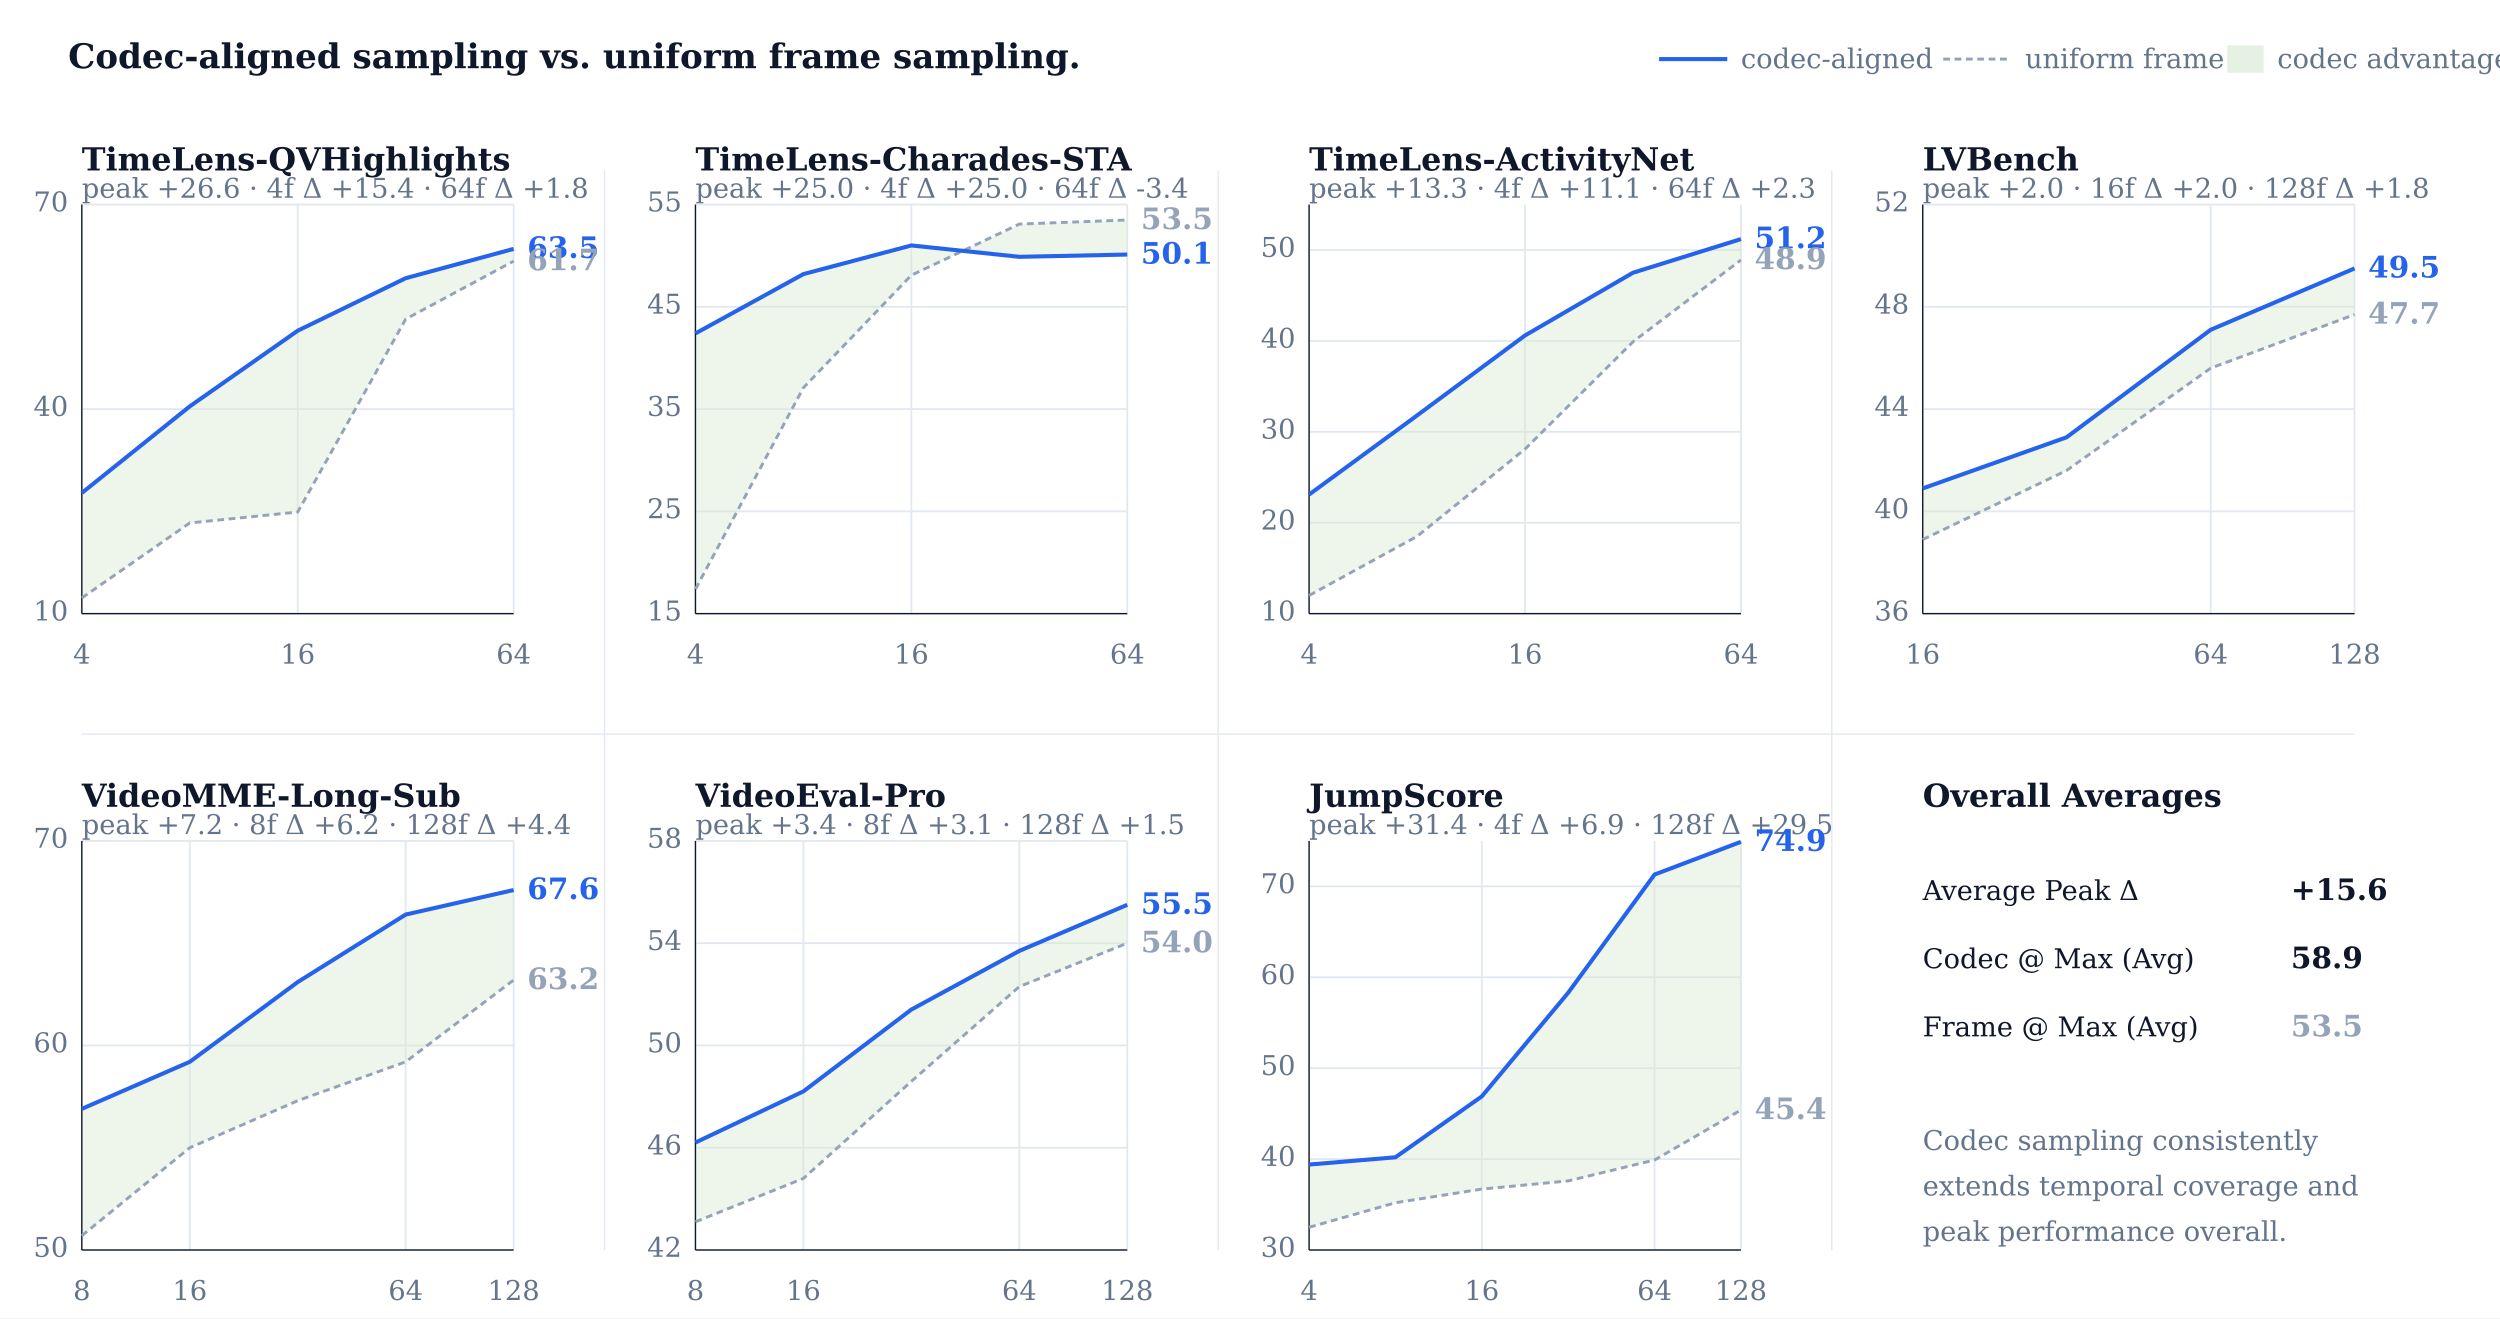
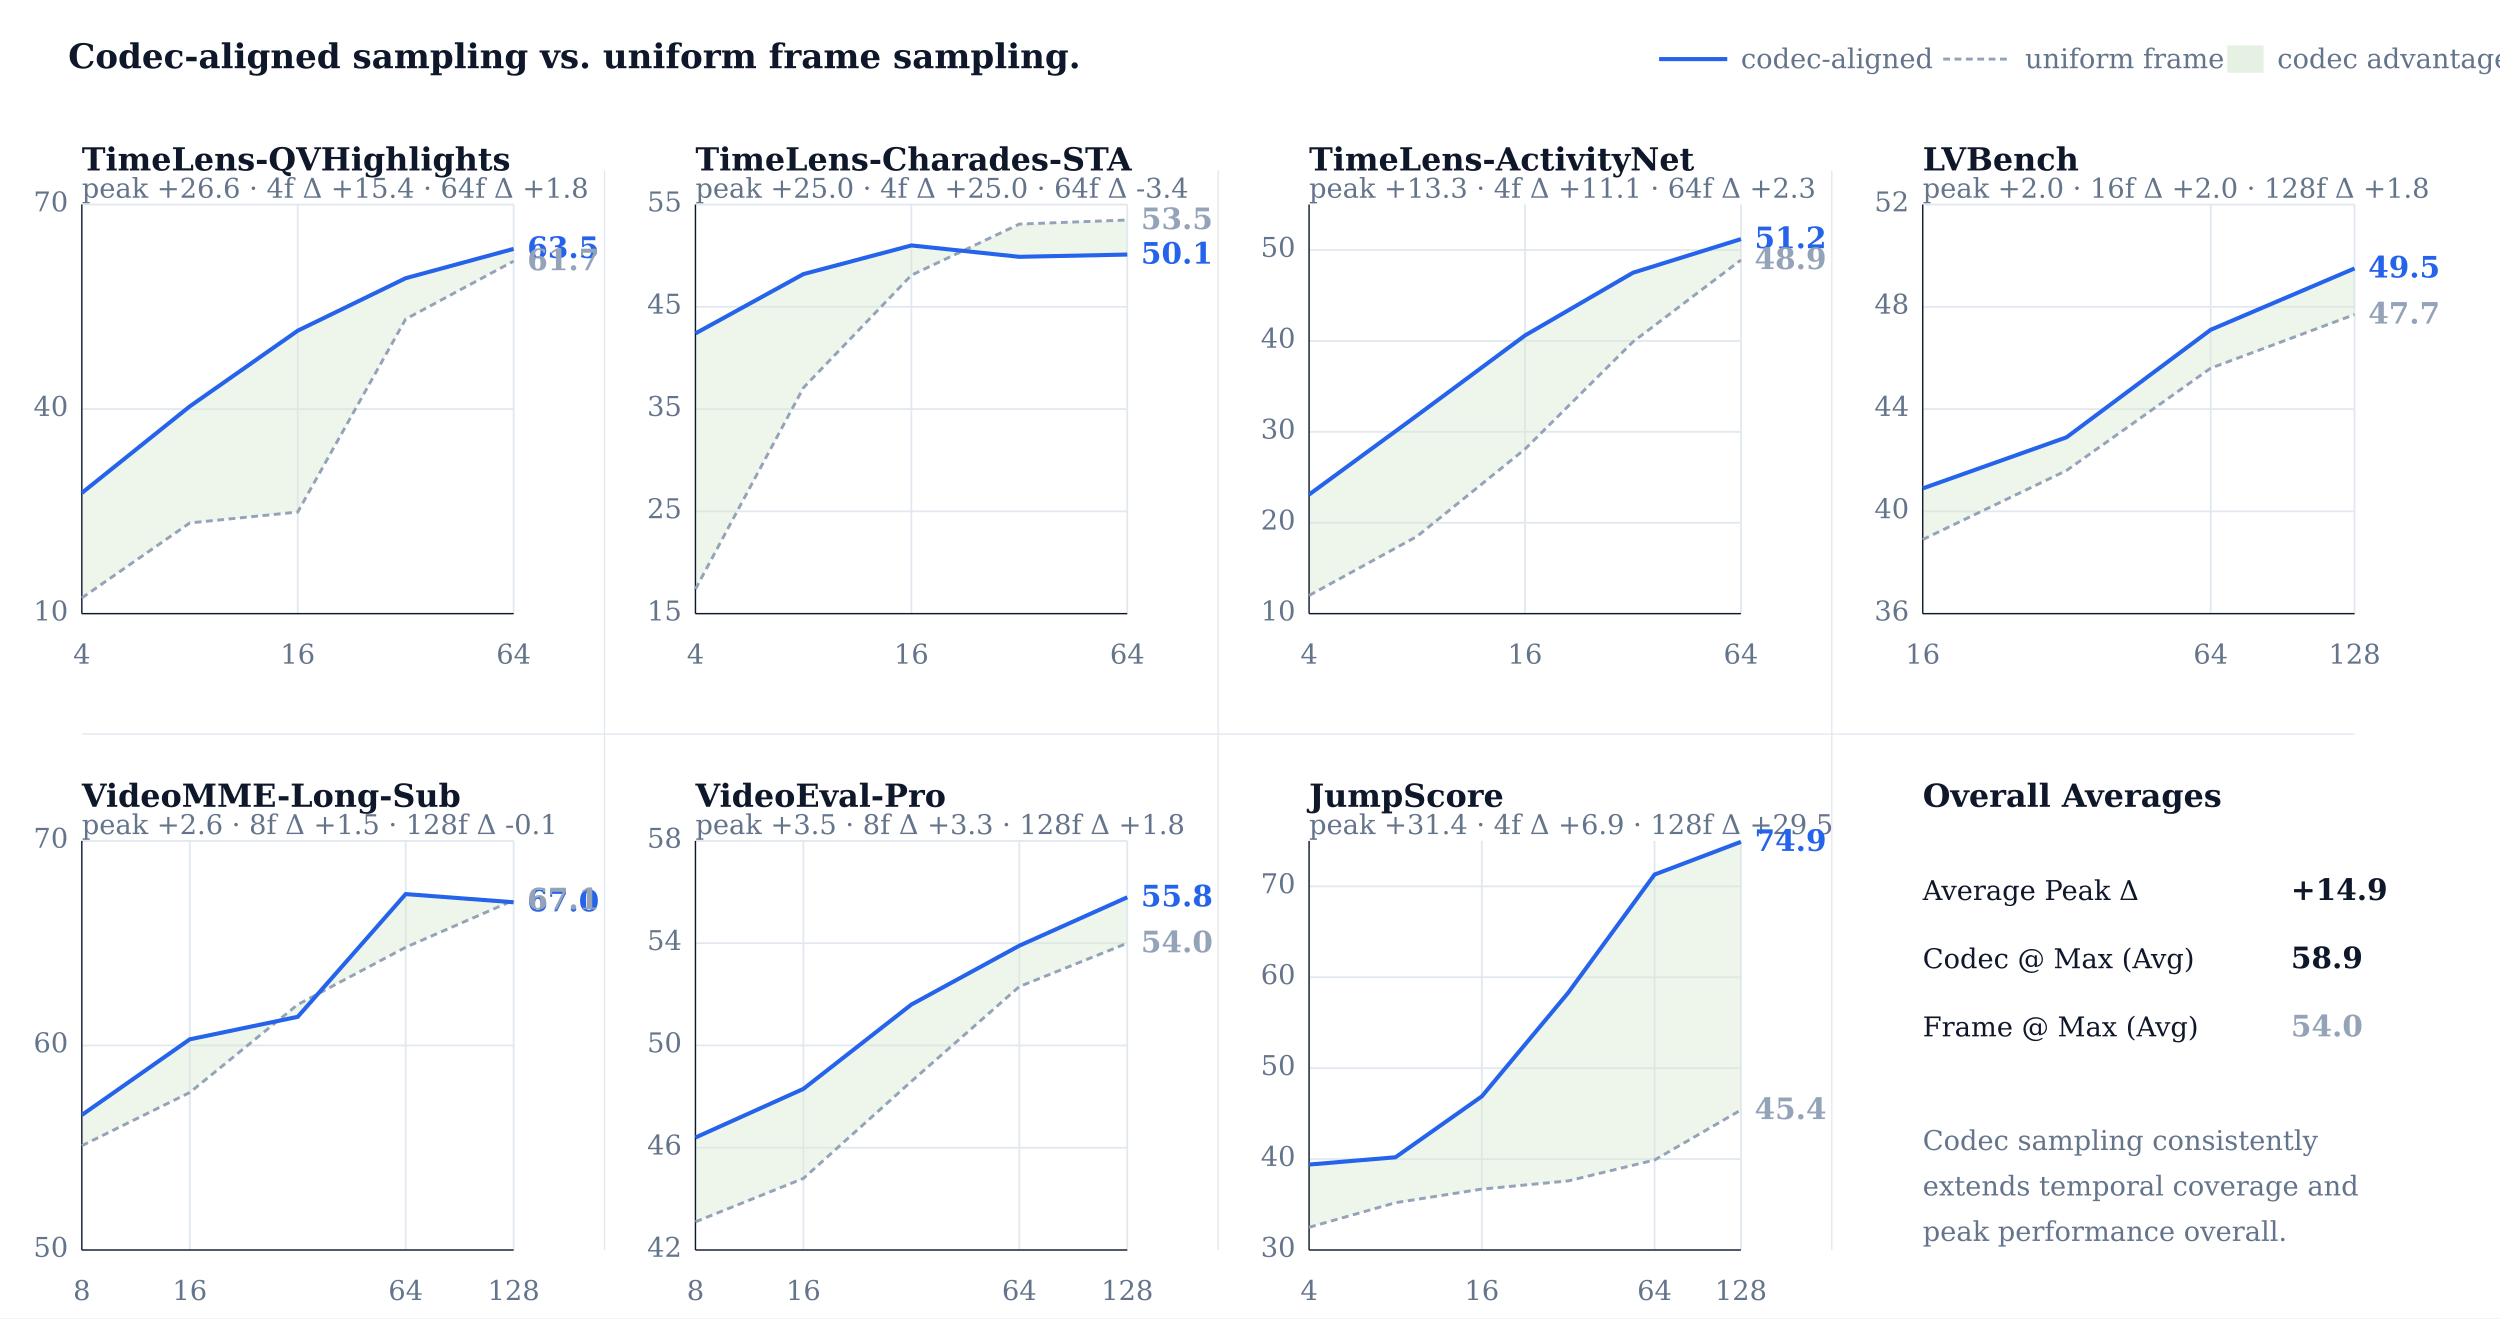
<svg xmlns="http://www.w3.org/2000/svg" width="1100" height="580" viewBox="0 0 1100 580" role="img" aria-labelledby="title desc">
  <defs>
    <style>
@keyframes cvf-fade{from{opacity:0}to{opacity:1}}
@keyframes cvf-draw{from{stroke-dashoffset:900}to{stroke-dashoffset:0}}
g[id^="cvf-panel-"]{animation:cvf-fade .4s ease-out both}
.codec-line{stroke:#2563eb;stroke-dasharray:900;animation:cvf-draw 1.2s ease-out .35s both}
.frame-line{stroke:#94a3b8}
.caption{font:600 15px "DejaVu Serif", "Nimbus Roman", "Times New Roman", "Times", serif;fill:#0f172a}
.panel-title{font:600 14px "DejaVu Serif", "Nimbus Roman", "Times New Roman", "Times", serif;fill:#0f172a}
.subhead{font:12px "DejaVu Serif", "Nimbus Roman", "Times New Roman", "Times", serif;fill:#64748b}
.tick{font:12px "DejaVu Serif", "Nimbus Roman", "Times New Roman", "Times", serif;fill:#64748b}
.score-codec{font:bold 13px "DejaVu Serif", "Nimbus Roman", "Times New Roman", "Times", serif;fill:#2563eb}
.score-frame{font:bold 13px "DejaVu Serif", "Nimbus Roman", "Times New Roman", "Times", serif;fill:#94a3b8}
.axis{stroke:#0f172a;stroke-width:0.6}
.grid{stroke:#e2e8f0;stroke-width:0.8}
.advantage{fill:#d4e8d0}
.summary-text{fill:#0f172a}
.muted-text{fill:#64748b}
</style>
  </defs>
  <rect width="1100" height="580" fill="#ffffff" />
  <line x1="36" y1="323" x2="1036" y2="323" stroke-width="0.6" stroke="#e2e8f0" />
  <line x1="266" y1="75" x2="266" y2="550" stroke-width="0.6" stroke="#e2e8f0" />
  <line x1="536" y1="75" x2="536" y2="550" stroke-width="0.6" stroke="#e2e8f0" />
  <line x1="806" y1="75" x2="806" y2="550" stroke-width="0.6" stroke="#e2e8f0" />
  <text class="caption" x="30" y="30">Codec-aligned sampling vs. uniform frame sampling.</text>
  <g transform="translate(730, 26)">
    <line x1="0" y1="0" x2="30" y2="0" stroke-width="1.8" stroke="#2563eb" />
    <text class="tick" x="36" y="4">codec-aligned</text>
    <line x1="125" y1="0" x2="155" y2="0" stroke-width="1.3" stroke-dasharray="3 2" stroke="#94a3b8" />
    <text class="tick" x="161" y="4">uniform frame</text>
    <rect x="250" y="-6" width="16" height="12" opacity="0.6" fill="#d4e8d0" />
    <text class="tick" x="272" y="4">codec advantage</text>
  </g>
  <g id="cvf-panel-0" transform="translate(-12.00,-24.00)" style="animation-delay:0.00s">
    <text x="48" y="99" class="panel-title">TimeLens-QVHighlights</text>
    <text x="48" y="111" class="subhead">peak +26.6  ·  4f Δ +15.4  ·  64f Δ +1.8</text>
    <line x1="48" y1="294.0" x2="238" y2="294.0" class="grid" />
    <text x="42" y="297.0" text-anchor="end" class="tick">10</text>
    <line x1="48" y1="204.0" x2="238" y2="204.0" class="grid" />
    <text x="42" y="207.0" text-anchor="end" class="tick">40</text>
    <line x1="48" y1="114.0" x2="238" y2="114.0" class="grid" />
    <text x="42" y="117.0" text-anchor="end" class="tick">70</text>
    <text x="48.0" y="316.0" text-anchor="middle" class="tick">4</text>
    <line class="grid" x1="48.0" y1="114" x2="48.0" y2="294" />
    <text x="143.0" y="316.0" text-anchor="middle" class="tick">16</text>
    <line class="grid" x1="143.0" y1="114" x2="143.0" y2="294" />
    <text x="238.0" y="316.0" text-anchor="middle" class="tick">64</text>
    <line class="grid" x1="238.0" y1="114" x2="238.0" y2="294" />
    <polygon points="48.0,287.1 95.5,254.1 143.0,249.3 190.5,164.4 238.0,138.9 238.0,133.5 190.5,146.4 143.0,169.5 95.5,202.8 48.0,240.9" opacity="0.4" class="advantage" />
    <line x1="48" y1="114" x2="48" y2="294" class="axis" />
    <line x1="48" y1="294" x2="238" y2="294" class="axis" />
    <polyline points="48.0,287.1 95.5,254.1 143.0,249.3 190.5,164.4 238.0,138.9" fill="none" stroke-width="1.3" stroke-dasharray="3 2" class="frame-line" />
    <polyline class="codec-line" points="48.0,240.9 95.5,202.8 143.0,169.5 190.5,146.4 238.0,133.5" fill="none" stroke-width="1.8" />
    <text x="244" y="137.5" class="score-codec">63.5</text>
    <text x="244" y="142.9" class="score-frame">61.7</text>
  </g>
  <g id="cvf-panel-1" transform="translate(258.00,-24.00)" style="animation-delay:0.08s">
    <text x="48" y="99" class="panel-title">TimeLens-Charades-STA</text>
    <text x="48" y="111" class="subhead">peak +25.0  ·  4f Δ +25.0  ·  64f Δ -3.4</text>
    <line x1="48" y1="294.0" x2="238" y2="294.0" class="grid" />
    <text x="42" y="297.0" text-anchor="end" class="tick">15</text>
    <line x1="48" y1="249.0" x2="238" y2="249.0" class="grid" />
    <text x="42" y="252.0" text-anchor="end" class="tick">25</text>
    <line x1="48" y1="204.0" x2="238" y2="204.0" class="grid" />
    <text x="42" y="207.0" text-anchor="end" class="tick">35</text>
    <line x1="48" y1="159.0" x2="238" y2="159.0" class="grid" />
    <text x="42" y="162.0" text-anchor="end" class="tick">45</text>
    <line x1="48" y1="114.0" x2="238" y2="114.0" class="grid" />
    <text x="42" y="117.0" text-anchor="end" class="tick">55</text>
    <text x="48.0" y="316.0" text-anchor="middle" class="tick">4</text>
    <line class="grid" x1="48.0" y1="114" x2="48.0" y2="294" />
    <text x="143.0" y="316.0" text-anchor="middle" class="tick">16</text>
    <line class="grid" x1="143.0" y1="114" x2="143.0" y2="294" />
    <text x="238.0" y="316.0" text-anchor="middle" class="tick">64</text>
    <line class="grid" x1="238.0" y1="114" x2="238.0" y2="294" />
    <polygon points="48.0,283.2 95.5,194.6 143.0,145.1 190.5,122.6 238.0,120.8 238.0,136.0 190.5,137.0 143.0,132.0 95.5,144.6 48.0,170.7" opacity="0.4" class="advantage" />
    <line x1="48" y1="114" x2="48" y2="294" class="axis" />
    <line x1="48" y1="294" x2="238" y2="294" class="axis" />
    <polyline points="48.0,283.2 95.5,194.6 143.0,145.1 190.5,122.6 238.0,120.8" fill="none" stroke-width="1.3" stroke-dasharray="3 2" class="frame-line" />
    <polyline class="codec-line" points="48.0,170.7 95.5,144.6 143.0,132.0 190.5,137.0 238.0,136.0" fill="none" stroke-width="1.8" />
    <text x="244" y="140.0" class="score-codec">50.1</text>
    <text x="244" y="124.8" class="score-frame">53.5</text>
  </g>
  <g id="cvf-panel-2" transform="translate(528.00,-24.00)" style="animation-delay:0.16s">
    <text x="48" y="99" class="panel-title">TimeLens-ActivityNet</text>
    <text x="48" y="111" class="subhead">peak +13.3  ·  4f Δ +11.1  ·  64f Δ +2.3</text>
    <line x1="48" y1="294.0" x2="238" y2="294.0" class="grid" />
    <text x="42" y="297.0" text-anchor="end" class="tick">10</text>
    <line x1="48" y1="254.0" x2="238" y2="254.0" class="grid" />
    <text x="42" y="257.0" text-anchor="end" class="tick">20</text>
    <line x1="48" y1="214.0" x2="238" y2="214.0" class="grid" />
    <text x="42" y="217.0" text-anchor="end" class="tick">30</text>
    <line x1="48" y1="174.0" x2="238" y2="174.0" class="grid" />
    <text x="42" y="177.0" text-anchor="end" class="tick">40</text>
    <line x1="48" y1="134.0" x2="238" y2="134.0" class="grid" />
    <text x="42" y="137.0" text-anchor="end" class="tick">50</text>
    <text x="48.0" y="316.0" text-anchor="middle" class="tick">4</text>
    <line class="grid" x1="48.0" y1="114" x2="48.0" y2="294" />
    <text x="143.0" y="316.0" text-anchor="middle" class="tick">16</text>
    <line class="grid" x1="143.0" y1="114" x2="143.0" y2="294" />
    <text x="238.0" y="316.0" text-anchor="middle" class="tick">64</text>
    <line class="grid" x1="238.0" y1="114" x2="238.0" y2="294" />
    <polygon points="48.0,286.0 95.5,260.0 143.0,221.6 190.5,174.4 238.0,138.4 238.0,129.2 190.5,144.0 143.0,171.6 95.5,206.8 48.0,241.6" opacity="0.4" class="advantage" />
    <line x1="48" y1="114" x2="48" y2="294" class="axis" />
    <line x1="48" y1="294" x2="238" y2="294" class="axis" />
    <polyline points="48.0,286.0 95.5,260.0 143.0,221.6 190.5,174.4 238.0,138.4" fill="none" stroke-width="1.3" stroke-dasharray="3 2" class="frame-line" />
    <polyline class="codec-line" points="48.0,241.6 95.5,206.8 143.0,171.6 190.5,144.0 238.0,129.2" fill="none" stroke-width="1.8" />
    <text x="244" y="133.2" class="score-codec">51.2</text>
    <text x="244" y="142.4" class="score-frame">48.9</text>
  </g>
  <g id="cvf-panel-3" transform="translate(798.00,-24.00)" style="animation-delay:0.24s">
    <text x="48" y="99" class="panel-title">LVBench</text>
    <text x="48" y="111" class="subhead">peak +2.0  ·  16f Δ +2.0  ·  128f Δ +1.8</text>
    <line x1="48" y1="294.0" x2="238" y2="294.0" class="grid" />
    <text x="42" y="297.0" text-anchor="end" class="tick">36</text>
    <line x1="48" y1="249.0" x2="238" y2="249.0" class="grid" />
    <text x="42" y="252.0" text-anchor="end" class="tick">40</text>
    <line x1="48" y1="204.0" x2="238" y2="204.0" class="grid" />
    <text x="42" y="207.0" text-anchor="end" class="tick">44</text>
    <line x1="48" y1="159.0" x2="238" y2="159.0" class="grid" />
    <text x="42" y="162.0" text-anchor="end" class="tick">48</text>
    <line x1="48" y1="114.0" x2="238" y2="114.0" class="grid" />
    <text x="42" y="117.0" text-anchor="end" class="tick">52</text>
    <text x="48.0" y="316.0" text-anchor="middle" class="tick">16</text>
    <line class="grid" x1="48.0" y1="114" x2="48.0" y2="294" />
    <text x="174.7" y="316.0" text-anchor="middle" class="tick">64</text>
    <line class="grid" x1="174.7" y1="114" x2="174.7" y2="294" />
    <text x="238.0" y="316.0" text-anchor="middle" class="tick">128</text>
    <line class="grid" x1="238.0" y1="114" x2="238.0" y2="294" />
    <polygon points="48.0,261.4 111.3,231.0 174.7,186.0 238.0,162.4 238.0,142.1 174.7,169.1 111.3,216.4 48.0,238.9" opacity="0.4" class="advantage" />
    <line x1="48" y1="114" x2="48" y2="294" class="axis" />
    <line x1="48" y1="294" x2="238" y2="294" class="axis" />
    <polyline points="48.0,261.4 111.3,231.0 174.7,186.0 238.0,162.4" fill="none" stroke-width="1.3" stroke-dasharray="3 2" class="frame-line" />
    <polyline class="codec-line" points="48.0,238.9 111.3,216.4 174.7,169.1 238.0,142.1" fill="none" stroke-width="1.8" />
    <text x="244" y="146.1" class="score-codec">49.5</text>
    <text x="244" y="166.4" class="score-frame">47.7</text>
  </g>
  <g id="cvf-panel-4" transform="translate(-12.00,256.00)" style="animation-delay:0.32s">
    <text x="48" y="99" class="panel-title">VideoMME-Long-Sub</text>
-     <text x="48" y="111" class="subhead">peak +7.2  ·  8f Δ +6.2  ·  128f Δ +4.4</text>
+     <text x="48" y="111" class="subhead">peak +2.6  ·  8f Δ +1.5  ·  128f Δ -0.1</text>
    <line x1="48" y1="294.0" x2="238" y2="294.0" class="grid" />
    <text x="42" y="297.0" text-anchor="end" class="tick">50</text>
    <line x1="48" y1="204.0" x2="238" y2="204.0" class="grid" />
    <text x="42" y="207.0" text-anchor="end" class="tick">60</text>
    <line x1="48" y1="114.0" x2="238" y2="114.0" class="grid" />
    <text x="42" y="117.0" text-anchor="end" class="tick">70</text>
    <text x="48.0" y="316.0" text-anchor="middle" class="tick">8</text>
    <line class="grid" x1="48.0" y1="114" x2="48.0" y2="294" />
    <text x="95.5" y="316.0" text-anchor="middle" class="tick">16</text>
    <line class="grid" x1="95.5" y1="114" x2="95.5" y2="294" />
    <text x="190.5" y="316.0" text-anchor="middle" class="tick">64</text>
    <line class="grid" x1="190.5" y1="114" x2="190.5" y2="294" />
    <text x="238.0" y="316.0" text-anchor="middle" class="tick">128</text>
    <line class="grid" x1="238.0" y1="114" x2="238.0" y2="294" />
-     <polygon points="48.0,287.7 95.5,249.0 143.0,228.3 190.5,211.2 238.0,175.2 238.0,135.6 190.5,146.4 143.0,176.1 95.5,211.2 48.0,231.9" opacity="0.4" class="advantage" />
-     <line x1="48" y1="114" x2="48" y2="294" class="axis" />
-     <line x1="48" y1="294" x2="238" y2="294" class="axis" />
-     <polyline points="48.0,287.7 95.5,249.0 143.0,228.3 190.5,211.2 238.0,175.2" fill="none" stroke-width="1.3" stroke-dasharray="3 2" class="frame-line" />
-     <polyline class="codec-line" points="48.0,231.9 95.5,211.2 143.0,176.1 190.5,146.4 238.0,135.6" fill="none" stroke-width="1.8" />
-     <text x="244" y="139.6" class="score-codec">67.6</text>
-     <text x="244" y="179.2" class="score-frame">63.2</text>
+     <polygon points="48.0,248.1 95.5,224.7 143.0,186.0 190.5,160.8 238.0,140.1 238.0,141.0 190.5,137.4 143.0,191.4 95.5,201.3 48.0,234.6" opacity="0.4" class="advantage" />
+     <line x1="48" y1="114" x2="48" y2="294" class="axis" />
+     <line x1="48" y1="294" x2="238" y2="294" class="axis" />
+     <polyline points="48.0,248.1 95.5,224.7 143.0,186.0 190.5,160.8 238.0,140.1" fill="none" stroke-width="1.3" stroke-dasharray="3 2" class="frame-line" />
+     <polyline class="codec-line" points="48.0,234.6 95.5,201.3 143.0,191.4 190.5,137.4 238.0,141.0" fill="none" stroke-width="1.8" />
+     <text x="244" y="145.0" class="score-codec">67.0</text>
+     <text x="244" y="144.1" class="score-frame">67.1</text>
  </g>
  <g id="cvf-panel-5" transform="translate(258.00,256.00)" style="animation-delay:0.40s">
    <text x="48" y="99" class="panel-title">VideoEval-Pro</text>
-     <text x="48" y="111" class="subhead">peak +3.4  ·  8f Δ +3.1  ·  128f Δ +1.5</text>
+     <text x="48" y="111" class="subhead">peak +3.5  ·  8f Δ +3.3  ·  128f Δ +1.8</text>
    <line x1="48" y1="294.0" x2="238" y2="294.0" class="grid" />
    <text x="42" y="297.0" text-anchor="end" class="tick">42</text>
    <line x1="48" y1="249.0" x2="238" y2="249.0" class="grid" />
    <text x="42" y="252.0" text-anchor="end" class="tick">46</text>
    <line x1="48" y1="204.0" x2="238" y2="204.0" class="grid" />
    <text x="42" y="207.0" text-anchor="end" class="tick">50</text>
    <line x1="48" y1="159.0" x2="238" y2="159.0" class="grid" />
    <text x="42" y="162.0" text-anchor="end" class="tick">54</text>
    <line x1="48" y1="114.0" x2="238" y2="114.0" class="grid" />
    <text x="42" y="117.0" text-anchor="end" class="tick">58</text>
    <text x="48.0" y="316.0" text-anchor="middle" class="tick">8</text>
    <line class="grid" x1="48.0" y1="114" x2="48.0" y2="294" />
    <text x="95.5" y="316.0" text-anchor="middle" class="tick">16</text>
    <line class="grid" x1="95.5" y1="114" x2="95.5" y2="294" />
    <text x="190.5" y="316.0" text-anchor="middle" class="tick">64</text>
    <line class="grid" x1="190.5" y1="114" x2="190.5" y2="294" />
    <text x="238.0" y="316.0" text-anchor="middle" class="tick">128</text>
    <line class="grid" x1="238.0" y1="114" x2="238.0" y2="294" />
-     <polygon points="48.0,281.6 95.5,262.5 143.0,219.8 190.5,178.1 238.0,159.0 238.0,142.1 190.5,162.4 143.0,188.2 95.5,224.2 48.0,246.7" opacity="0.4" class="advantage" />
+     <polygon points="48.0,281.6 95.5,262.5 143.0,219.8 190.5,178.1 238.0,159.0 238.0,138.8 190.5,160.1 143.0,186.0 95.5,223.1 48.0,244.5" opacity="0.4" class="advantage" />
    <line x1="48" y1="114" x2="48" y2="294" class="axis" />
    <line x1="48" y1="294" x2="238" y2="294" class="axis" />
    <polyline points="48.0,281.6 95.5,262.5 143.0,219.8 190.5,178.1 238.0,159.0" fill="none" stroke-width="1.3" stroke-dasharray="3 2" class="frame-line" />
-     <polyline class="codec-line" points="48.0,246.7 95.5,224.2 143.0,188.2 190.5,162.4 238.0,142.1" fill="none" stroke-width="1.8" />
-     <text x="244" y="146.1" class="score-codec">55.5</text>
+     <polyline class="codec-line" points="48.0,244.5 95.5,223.1 143.0,186.0 190.5,160.1 238.0,138.8" fill="none" stroke-width="1.8" />
+     <text x="244" y="142.8" class="score-codec">55.8</text>
    <text x="244" y="163.0" class="score-frame">54.0</text>
  </g>
  <g id="cvf-panel-6" transform="translate(528.00,256.00)" style="animation-delay:0.48s">
    <text x="48" y="99" class="panel-title">JumpScore</text>
    <text x="48" y="111" class="subhead">peak +31.4  ·  4f Δ +6.9  ·  128f Δ +29.5</text>
    <line x1="48" y1="294.0" x2="238" y2="294.0" class="grid" />
    <text x="42" y="297.0" text-anchor="end" class="tick">30</text>
    <line x1="48" y1="254.0" x2="238" y2="254.0" class="grid" />
    <text x="42" y="257.0" text-anchor="end" class="tick">40</text>
    <line x1="48" y1="214.0" x2="238" y2="214.0" class="grid" />
    <text x="42" y="217.0" text-anchor="end" class="tick">50</text>
    <line x1="48" y1="174.0" x2="238" y2="174.0" class="grid" />
    <text x="42" y="177.0" text-anchor="end" class="tick">60</text>
    <line x1="48" y1="134.0" x2="238" y2="134.0" class="grid" />
    <text x="42" y="137.0" text-anchor="end" class="tick">70</text>
    <text x="48.0" y="316.0" text-anchor="middle" class="tick">4</text>
    <line class="grid" x1="48.0" y1="114" x2="48.0" y2="294" />
    <text x="124.0" y="316.0" text-anchor="middle" class="tick">16</text>
    <line class="grid" x1="124.0" y1="114" x2="124.0" y2="294" />
    <text x="200.0" y="316.0" text-anchor="middle" class="tick">64</text>
    <line class="grid" x1="200.0" y1="114" x2="200.0" y2="294" />
    <text x="238.0" y="316.0" text-anchor="middle" class="tick">128</text>
    <line class="grid" x1="238.0" y1="114" x2="238.0" y2="294" />
    <polygon points="48.0,284.0 86.0,273.2 124.0,267.2 162.0,263.6 200.0,254.4 238.0,232.4 238.0,114.4 200.0,128.8 162.0,180.8 124.0,226.4 86.0,253.2 48.0,256.4" opacity="0.4" class="advantage" />
    <line x1="48" y1="114" x2="48" y2="294" class="axis" />
    <line x1="48" y1="294" x2="238" y2="294" class="axis" />
    <polyline points="48.0,284.0 86.0,273.2 124.0,267.2 162.0,263.6 200.0,254.4 238.0,232.4" fill="none" stroke-width="1.3" stroke-dasharray="3 2" class="frame-line" />
    <polyline class="codec-line" points="48.0,256.4 86.0,253.2 124.0,226.4 162.0,180.8 200.0,128.8 238.0,114.4" fill="none" stroke-width="1.8" />
    <text x="244" y="118.4" class="score-codec">74.9</text>
    <text x="244" y="236.4" class="score-frame">45.4</text>
  </g>
  <g id="cvf-panel-7" transform="translate(798.00,256.00)" style="animation-delay:0.56s">
    <text x="48" y="99" class="panel-title">Overall Averages</text>
    <text x="48" y="140" class="subhead summary-text">Average Peak Δ</text>
-     <text x="210" y="140" class="score-codec summary-text">+15.6</text>
+     <text x="210" y="140" class="score-codec summary-text">+14.9</text>
    <text x="48" y="170" class="subhead summary-text">Codec @ Max (Avg)</text>
    <text x="210" y="170" class="score-codec summary-text">58.9</text>
    <text x="48" y="200" class="subhead summary-text">Frame @ Max (Avg)</text>
-     <text x="210" y="200" class="score-frame">53.5</text>
+     <text x="210" y="200" class="score-frame">54.0</text>
    <text x="48" y="250" class="subhead muted-text">Codec sampling consistently</text>
    <text x="48" y="270" class="subhead muted-text">extends temporal coverage and</text>
    <text x="48" y="290" class="subhead muted-text">peak performance overall.</text>
  </g>
</svg>
